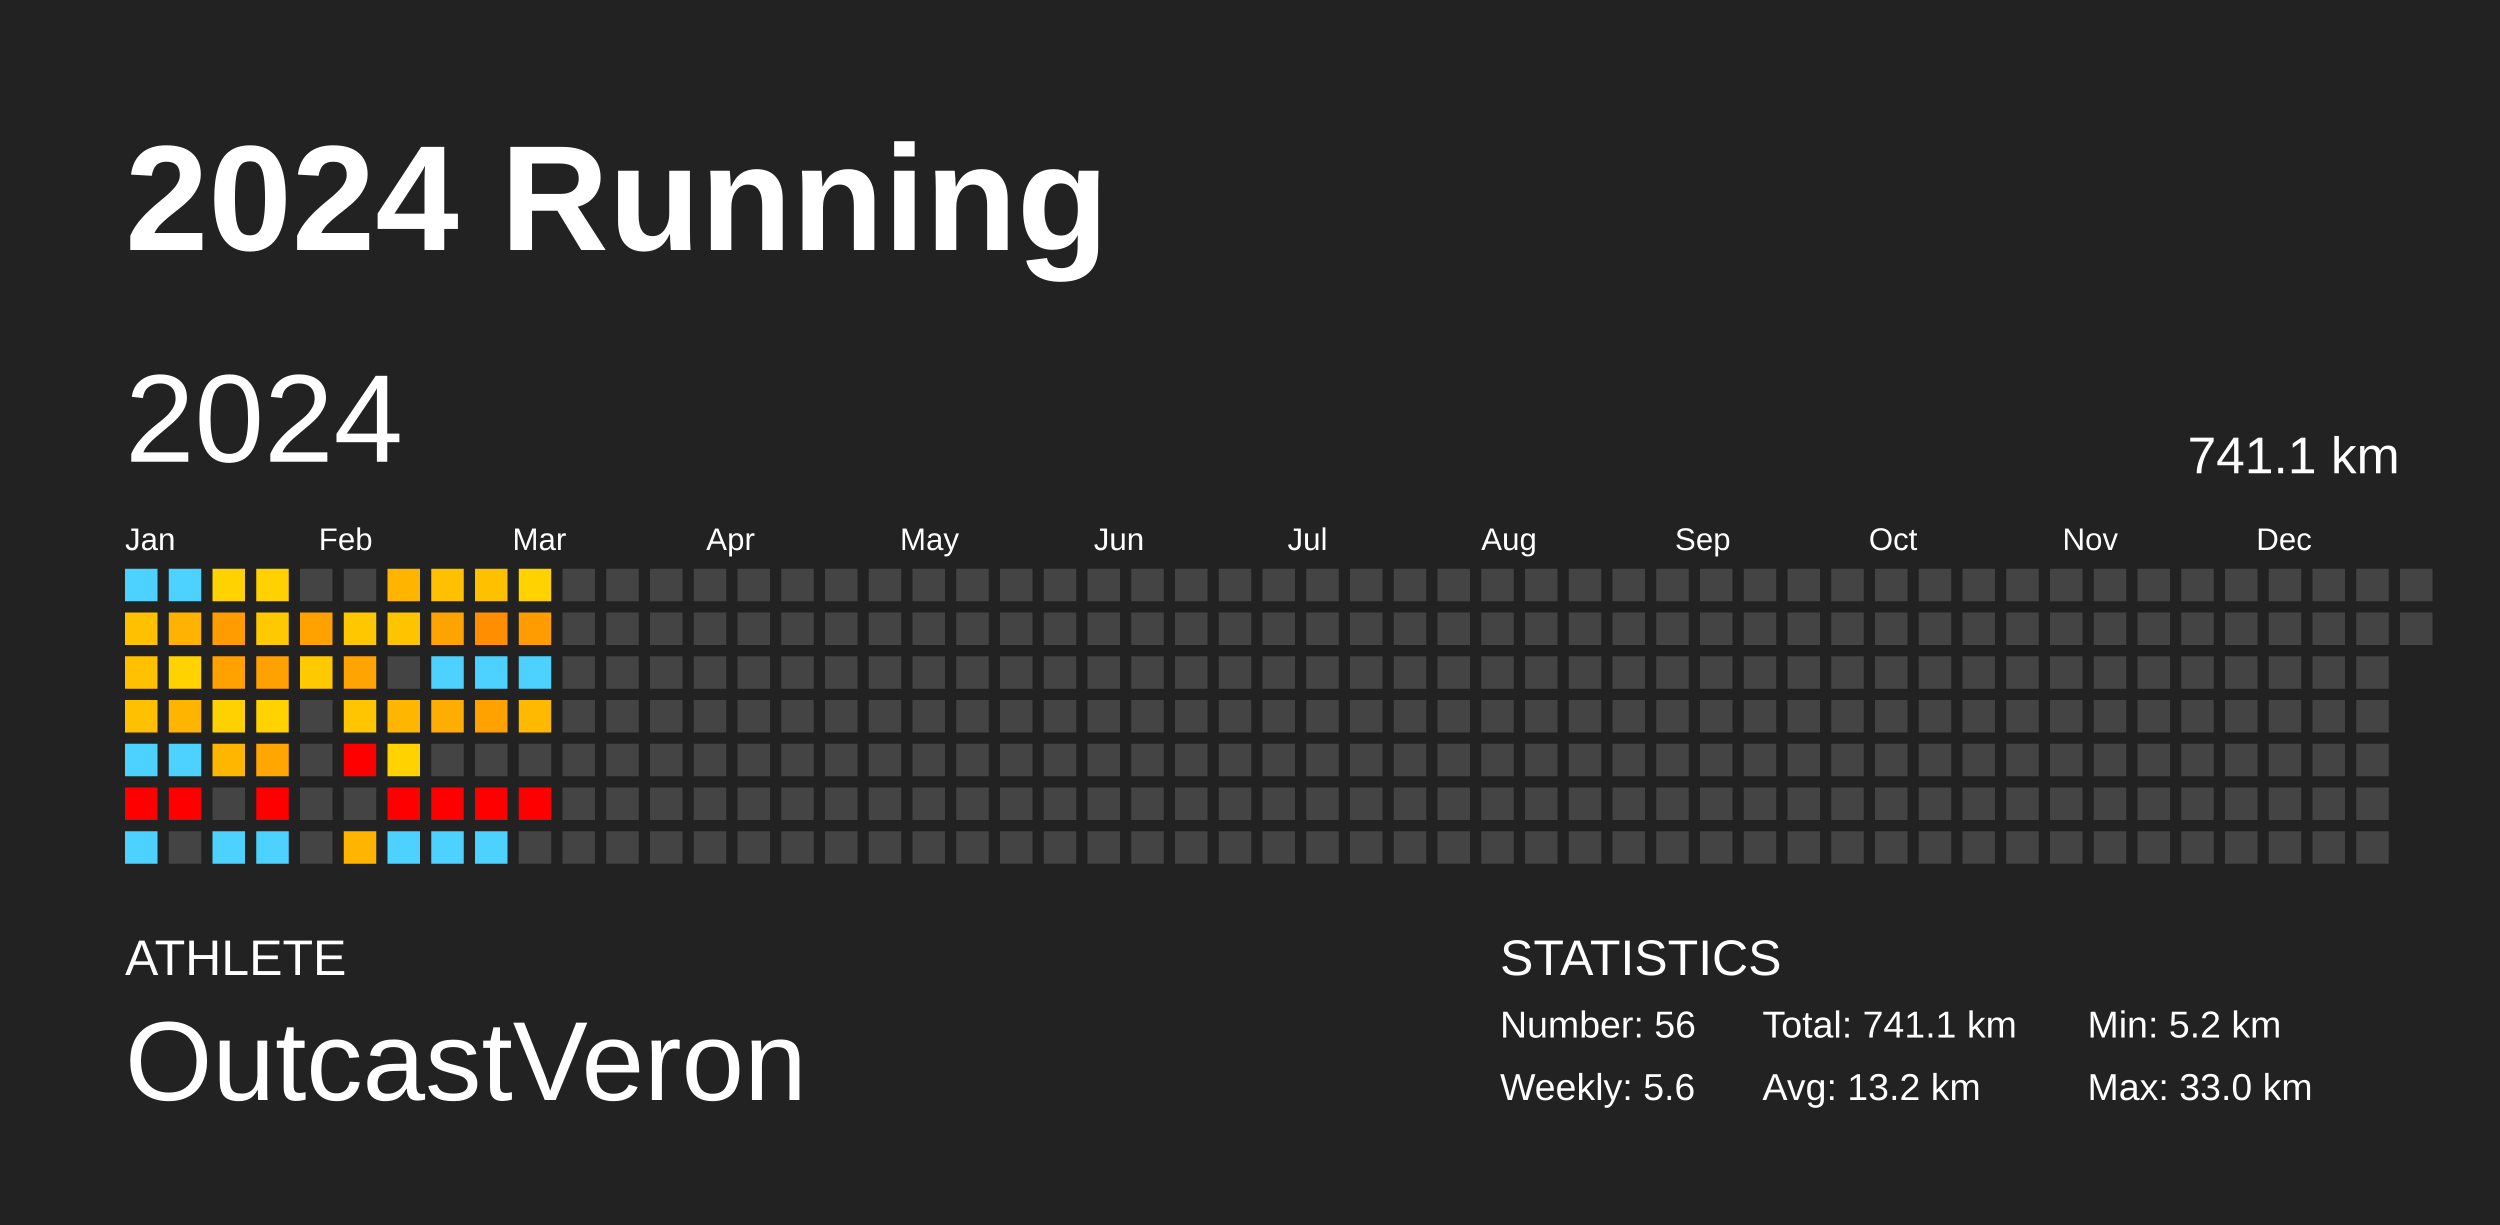
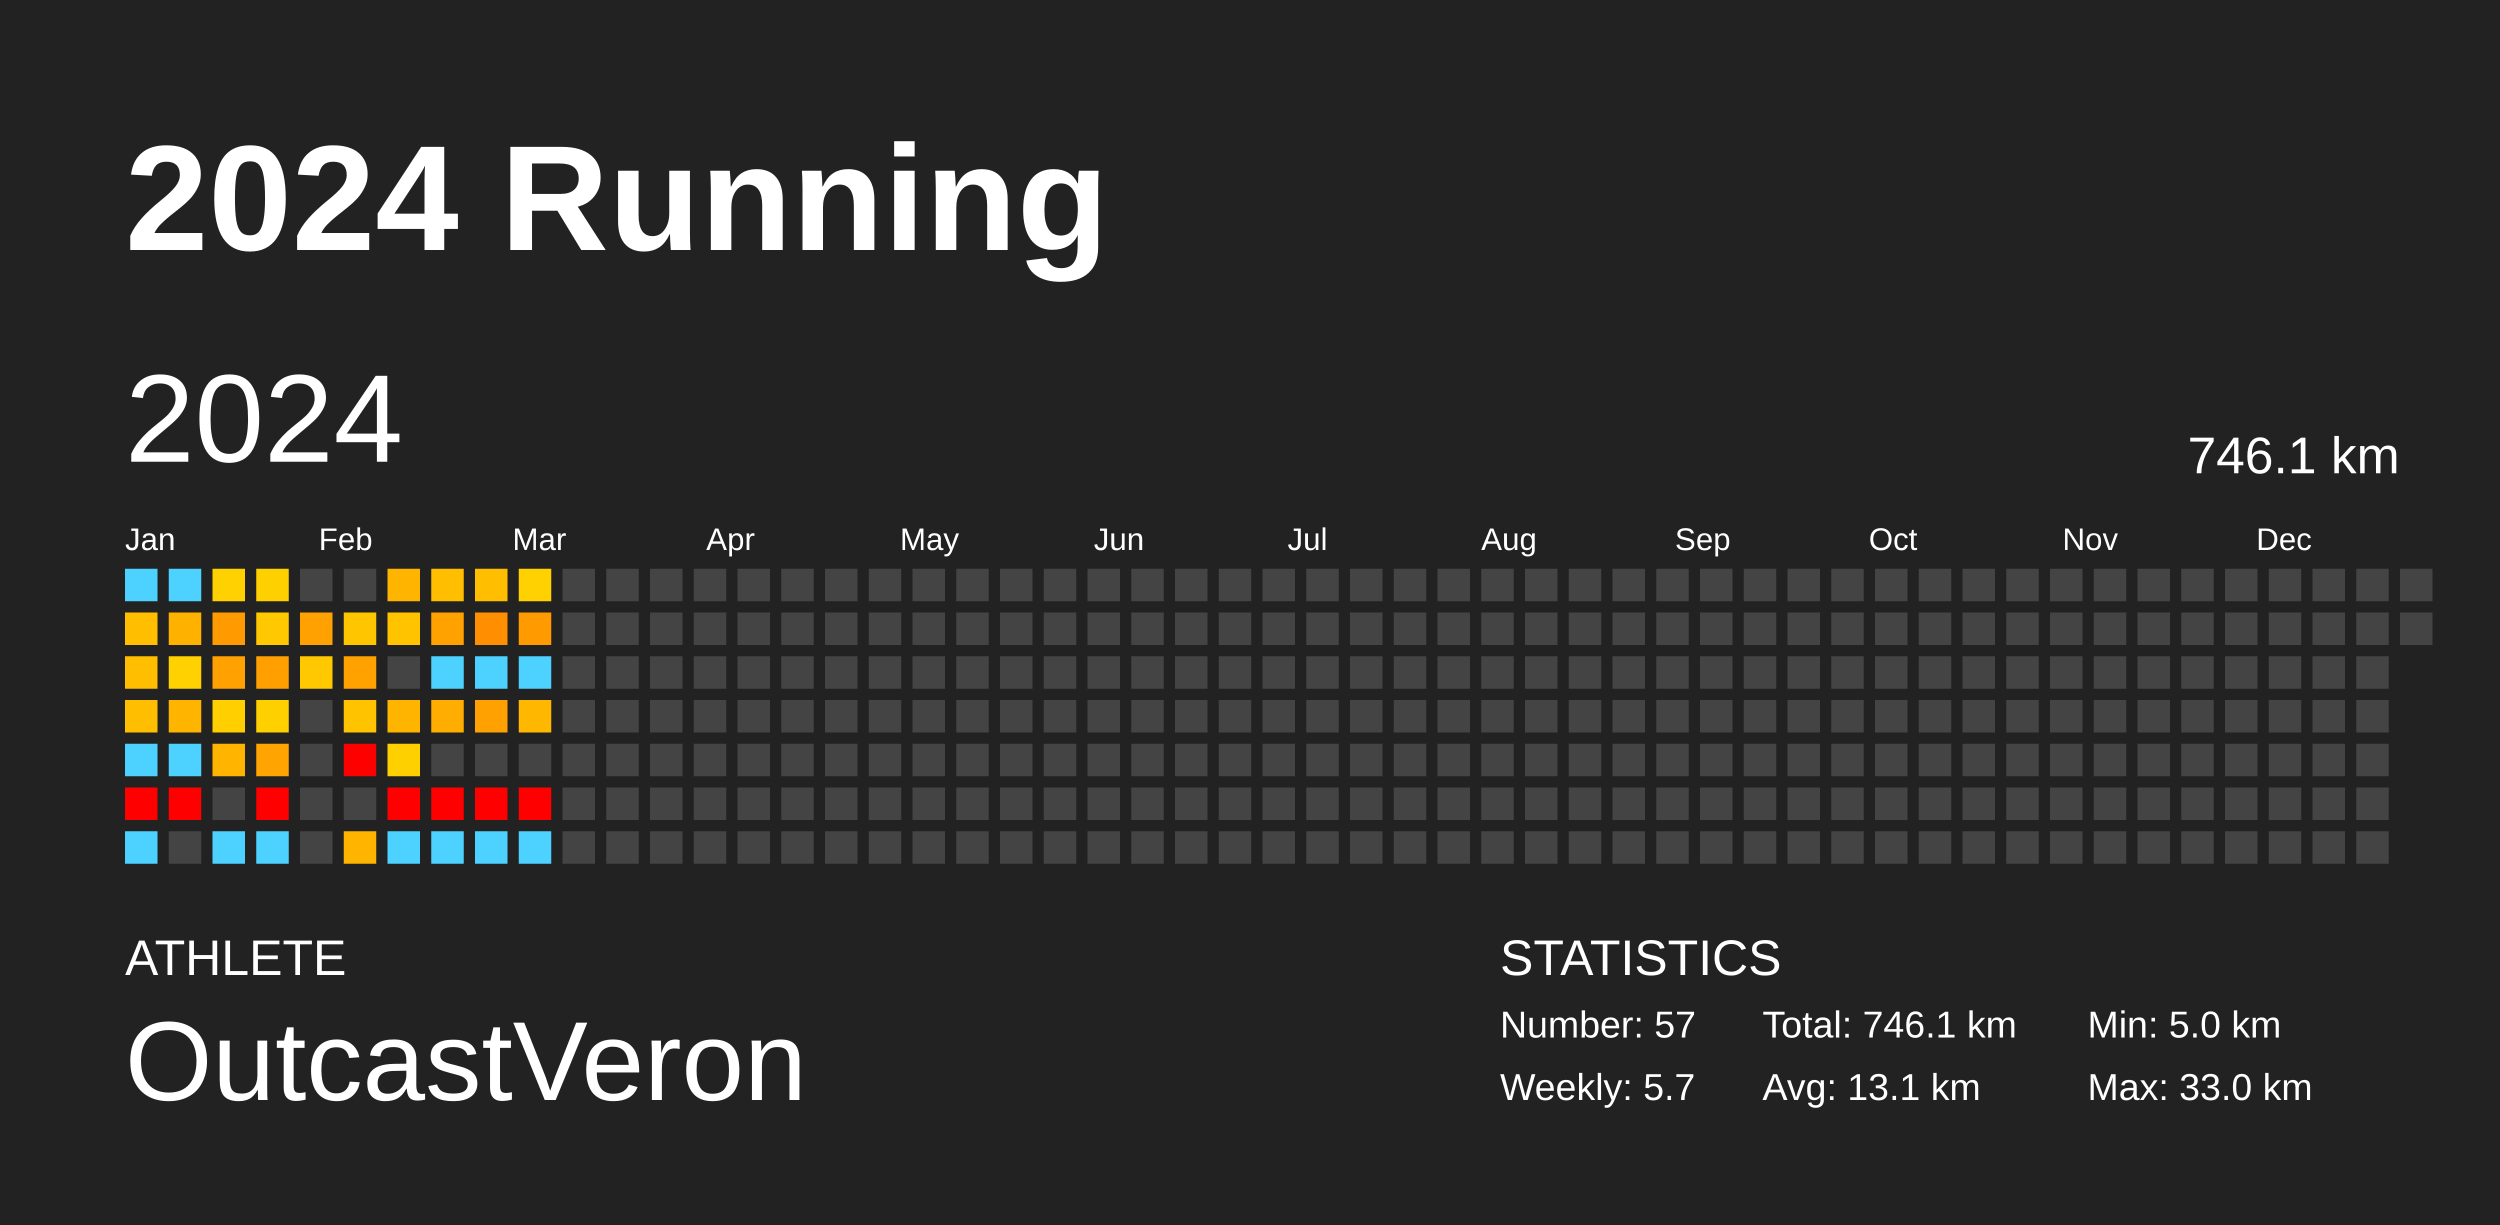
<svg xmlns="http://www.w3.org/2000/svg" baseProfile="full" height="98mm" version="1.1" viewBox="0,0,200,98" width="200mm">
  <defs />
  <rect fill="#222222" height="98" width="200" x="0" y="0" />
  <text fill="#FFFFFF" style="font-size:12px; font-family:Arial; font-weight:bold;" x="10" y="20">2024 Running</text>
  <text fill="#FFFFFF" style="font-size:4px; font-family:Arial" x="10" y="78">ATHLETE</text>
  <text fill="#FFFFFF" style="font-size:9px; font-family:Arial" x="10" y="88">OutcastVeron</text>
  <text fill="#FFFFFF" style="font-size:4px; font-family:Arial" x="120" y="78">STATISTICS</text>
-   <text fill="#FFFFFF" style="font-size:3px; font-family:Arial" x="120" y="83">Number: 56</text>
-   <text fill="#FFFFFF" style="font-size:3px; font-family:Arial" x="120" y="88">Weekly: 5.6</text>
-   <text fill="#FFFFFF" style="font-size:3px; font-family:Arial" x="141" y="83">Total: 741.1 km</text>
-   <text fill="#FFFFFF" style="font-size:3px; font-family:Arial" x="141" y="88">Avg: 13.2 km</text>
-   <text fill="#FFFFFF" style="font-size:3px; font-family:Arial" x="167" y="83">Min: 5.2 km</text>
+   <text fill="#FFFFFF" style="font-size:3px; font-family:Arial" x="120" y="83">Number: 57</text>
+   <text fill="#FFFFFF" style="font-size:3px; font-family:Arial" x="120" y="88">Weekly: 5.7</text>
+   <text fill="#FFFFFF" style="font-size:3px; font-family:Arial" x="141" y="83">Total: 746.1 km</text>
+   <text fill="#FFFFFF" style="font-size:3px; font-family:Arial" x="141" y="88">Avg: 13.1 km</text>
+   <text fill="#FFFFFF" style="font-size:3px; font-family:Arial" x="167" y="83">Min: 5.0 km</text>
  <text fill="#FFFFFF" style="font-size:3px; font-family:Arial" x="167" y="88">Max: 33.0 km</text>
  <text dominant-baseline="hanging" fill="#FFFFFF" style="font-size:10.0px; font-family:Arial;" x="10" y="30">2024</text>
-   <text dominant-baseline="hanging" fill="#FFFFFF" style="font-size:4.125px; font-family:Arial;" x="175" y="35">741.1 km</text>
+   <text dominant-baseline="hanging" fill="#FFFFFF" style="font-size:4.125px; font-family:Arial;" x="175" y="35">746.1 km</text>
  <text fill="#FFFFFF" style="font-size:2.5px; font-family:Arial" x="10.0" y="44">Jan</text>
  <text fill="#FFFFFF" style="font-size:2.5px; font-family:Arial" x="25.5" y="44">Feb</text>
  <text fill="#FFFFFF" style="font-size:2.5px; font-family:Arial" x="41.0" y="44">Mar</text>
  <text fill="#FFFFFF" style="font-size:2.5px; font-family:Arial" x="56.5" y="44">Apr</text>
  <text fill="#FFFFFF" style="font-size:2.5px; font-family:Arial" x="72.0" y="44">May</text>
  <text fill="#FFFFFF" style="font-size:2.5px; font-family:Arial" x="87.5" y="44">Jun</text>
  <text fill="#FFFFFF" style="font-size:2.5px; font-family:Arial" x="103.0" y="44">Jul</text>
  <text fill="#FFFFFF" style="font-size:2.5px; font-family:Arial" x="118.5" y="44">Aug</text>
  <text fill="#FFFFFF" style="font-size:2.5px; font-family:Arial" x="134.0" y="44">Sep</text>
  <text fill="#FFFFFF" style="font-size:2.5px; font-family:Arial" x="149.5" y="44">Oct</text>
  <text fill="#FFFFFF" style="font-size:2.5px; font-family:Arial" x="165.0" y="44">Nov</text>
  <text fill="#FFFFFF" style="font-size:2.5px; font-family:Arial" x="180.5" y="44">Dec</text>
  <rect fill="#4dd2ff" height="2.6" width="2.6" x="10.0" y="45.5" />
-   <rect fill="#ffc000" height="2.6" width="2.6" x="10.0" y="49.0" />
-   <rect fill="#ffc000" height="2.6" width="2.6" x="10.0" y="52.5" />
-   <rect fill="#ffc000" height="2.6" width="2.6" x="10.0" y="56.0" />
+   <rect fill="#ffbf00" height="2.6" width="2.6" x="10.0" y="49.0" />
+   <rect fill="#ffbe00" height="2.6" width="2.6" x="10.0" y="52.5" />
+   <rect fill="#ffbf00" height="2.6" width="2.6" x="10.0" y="56.0" />
  <rect fill="#4dd2ff" height="2.6" width="2.6" x="10.0" y="59.5" />
  <rect fill="red" height="2.6" width="2.6" x="10.0" y="63.0" />
  <rect fill="#4dd2ff" height="2.6" width="2.6" x="10.0" y="66.5" />
  <rect fill="#4dd2ff" height="2.6" width="2.6" x="13.5" y="45.5" />
-   <rect fill="#ffb200" height="2.6" width="2.6" x="13.5" y="49.0" />
-   <rect fill="#ffd200" height="2.6" width="2.6" x="13.5" y="52.5" />
-   <rect fill="#ffb500" height="2.6" width="2.6" x="13.5" y="56.0" />
+   <rect fill="#ffb100" height="2.6" width="2.6" x="13.5" y="49.0" />
+   <rect fill="#ffd100" height="2.6" width="2.6" x="13.5" y="52.5" />
+   <rect fill="#ffb400" height="2.6" width="2.6" x="13.5" y="56.0" />
  <rect fill="#4dd2ff" height="2.6" width="2.6" x="13.5" y="59.5" />
  <rect fill="red" height="2.6" width="2.6" x="13.5" y="63.0" />
  <rect fill="#444444" height="2.6" width="2.6" x="13.5" y="66.5" />
-   <rect fill="#ffd200" height="2.6" width="2.6" x="17.0" y="45.5" />
-   <rect fill="#ff9c00" height="2.6" width="2.6" x="17.0" y="49.0" />
-   <rect fill="#ffa200" height="2.6" width="2.6" x="17.0" y="52.5" />
-   <rect fill="#ffd100" height="2.6" width="2.6" x="17.0" y="56.0" />
-   <rect fill="#ffb600" height="2.6" width="2.6" x="17.0" y="59.5" />
+   <rect fill="#ffd100" height="2.6" width="2.6" x="17.0" y="45.5" />
+   <rect fill="#ff9b00" height="2.6" width="2.6" x="17.0" y="49.0" />
+   <rect fill="#ffa100" height="2.6" width="2.6" x="17.0" y="52.5" />
+   <rect fill="#ffcf00" height="2.6" width="2.6" x="17.0" y="56.0" />
+   <rect fill="#ffb500" height="2.6" width="2.6" x="17.0" y="59.5" />
  <rect fill="#444444" height="2.6" width="2.6" x="17.0" y="63.0" />
  <rect fill="#4dd2ff" height="2.6" width="2.6" x="17.0" y="66.5" />
-   <rect fill="#ffd100" height="2.6" width="2.6" x="20.5" y="45.5" />
-   <rect fill="#ffc900" height="2.6" width="2.6" x="20.5" y="49.0" />
-   <rect fill="#ffa100" height="2.6" width="2.6" x="20.5" y="52.5" />
-   <rect fill="#ffd200" height="2.6" width="2.6" x="20.5" y="56.0" />
-   <rect fill="#ffa600" height="2.6" width="2.6" x="20.5" y="59.5" />
+   <rect fill="#ffd000" height="2.6" width="2.6" x="20.5" y="45.5" />
+   <rect fill="#ffc800" height="2.6" width="2.6" x="20.5" y="49.0" />
+   <rect fill="#ffa000" height="2.6" width="2.6" x="20.5" y="52.5" />
+   <rect fill="#ffd000" height="2.6" width="2.6" x="20.5" y="56.0" />
+   <rect fill="#ffa400" height="2.6" width="2.6" x="20.5" y="59.5" />
  <rect fill="red" height="2.6" width="2.6" x="20.5" y="63.0" />
  <rect fill="#4dd2ff" height="2.6" width="2.6" x="20.5" y="66.5" />
  <rect fill="#444444" height="2.6" width="2.6" x="24.0" y="45.5" />
-   <rect fill="#ffa200" height="2.6" width="2.6" x="24.0" y="49.0" />
-   <rect fill="#ffc900" height="2.6" width="2.6" x="24.0" y="52.5" />
+   <rect fill="#ffa100" height="2.6" width="2.6" x="24.0" y="49.0" />
+   <rect fill="#ffc800" height="2.6" width="2.6" x="24.0" y="52.5" />
  <rect fill="#444444" height="2.6" width="2.6" x="24.0" y="56.0" />
  <rect fill="#444444" height="2.6" width="2.6" x="24.0" y="59.5" />
  <rect fill="#444444" height="2.6" width="2.6" x="24.0" y="63.0" />
  <rect fill="#444444" height="2.6" width="2.6" x="24.0" y="66.5" />
  <rect fill="#444444" height="2.6" width="2.6" x="27.5" y="45.5" />
-   <rect fill="#ffc700" height="2.6" width="2.6" x="27.5" y="49.0" />
-   <rect fill="#ffa400" height="2.6" width="2.6" x="27.5" y="52.5" />
-   <rect fill="#ffc500" height="2.6" width="2.6" x="27.5" y="56.0" />
+   <rect fill="#ffc600" height="2.6" width="2.6" x="27.5" y="49.0" />
+   <rect fill="#ffa200" height="2.6" width="2.6" x="27.5" y="52.5" />
+   <rect fill="#ffc300" height="2.6" width="2.6" x="27.5" y="56.0" />
  <rect fill="red" height="2.6" width="2.6" x="27.5" y="59.5" />
  <rect fill="#444444" height="2.6" width="2.6" x="27.5" y="63.0" />
-   <rect fill="#ffb500" height="2.6" width="2.6" x="27.5" y="66.5" />
-   <rect fill="#ffb500" height="2.6" width="2.6" x="31.0" y="45.5" />
-   <rect fill="#ffc400" height="2.6" width="2.6" x="31.0" y="49.0" />
+   <rect fill="#ffb400" height="2.6" width="2.6" x="27.5" y="66.5" />
+   <rect fill="#ffb400" height="2.6" width="2.6" x="31.0" y="45.5" />
+   <rect fill="#ffc300" height="2.6" width="2.6" x="31.0" y="49.0" />
  <rect fill="#444444" height="2.6" width="2.6" x="31.0" y="52.5" />
-   <rect fill="#ffb600" height="2.6" width="2.6" x="31.0" y="56.0" />
-   <rect fill="#ffd200" height="2.6" width="2.6" x="31.0" y="59.5" />
+   <rect fill="#ffb400" height="2.6" width="2.6" x="31.0" y="56.0" />
+   <rect fill="#ffd000" height="2.6" width="2.6" x="31.0" y="59.5" />
  <rect fill="red" height="2.6" width="2.6" x="31.0" y="63.0" />
  <rect fill="#4dd2ff" height="2.6" width="2.6" x="31.0" y="66.5" />
-   <rect fill="#ffc000" height="2.6" width="2.6" x="34.5" y="45.5" />
-   <rect fill="#ffa300" height="2.6" width="2.6" x="34.5" y="49.0" />
+   <rect fill="#ffbe00" height="2.6" width="2.6" x="34.5" y="45.5" />
+   <rect fill="#ffa200" height="2.6" width="2.6" x="34.5" y="49.0" />
  <rect fill="#4dd2ff" height="2.6" width="2.6" x="34.5" y="52.5" />
-   <rect fill="#ffae00" height="2.6" width="2.6" x="34.5" y="56.0" />
+   <rect fill="#ffad00" height="2.6" width="2.6" x="34.5" y="56.0" />
  <rect fill="#444444" height="2.6" width="2.6" x="34.5" y="59.5" />
  <rect fill="red" height="2.6" width="2.6" x="34.5" y="63.0" />
  <rect fill="#4dd2ff" height="2.6" width="2.6" x="34.5" y="66.5" />
-   <rect fill="#ffc000" height="2.6" width="2.6" x="38.0" y="45.5" />
-   <rect fill="#ff8f00" height="2.6" width="2.6" x="38.0" y="49.0" />
+   <rect fill="#ffbf00" height="2.6" width="2.6" x="38.0" y="45.5" />
+   <rect fill="#ff8e00" height="2.6" width="2.6" x="38.0" y="49.0" />
  <rect fill="#4dd2ff" height="2.6" width="2.6" x="38.0" y="52.5" />
-   <rect fill="#ffa200" height="2.6" width="2.6" x="38.0" y="56.0" />
+   <rect fill="#ffa100" height="2.6" width="2.6" x="38.0" y="56.0" />
  <rect fill="#444444" height="2.6" width="2.6" x="38.0" y="59.5" />
  <rect fill="red" height="2.6" width="2.6" x="38.0" y="63.0" />
  <rect fill="#4dd2ff" height="2.6" width="2.6" x="38.0" y="66.5" />
-   <rect fill="#ffd200" height="2.6" width="2.6" x="41.5" y="45.5" />
-   <rect fill="#ff9c00" height="2.6" width="2.6" x="41.5" y="49.0" />
+   <rect fill="#ffd100" height="2.6" width="2.6" x="41.5" y="45.5" />
+   <rect fill="#ff9b00" height="2.6" width="2.6" x="41.5" y="49.0" />
  <rect fill="#4dd2ff" height="2.6" width="2.6" x="41.5" y="52.5" />
-   <rect fill="#ffb900" height="2.6" width="2.6" x="41.5" y="56.0" />
+   <rect fill="#ffb700" height="2.6" width="2.6" x="41.5" y="56.0" />
  <rect fill="#444444" height="2.6" width="2.6" x="41.5" y="59.5" />
  <rect fill="red" height="2.6" width="2.6" x="41.5" y="63.0" />
-   <rect fill="#444444" height="2.6" width="2.6" x="41.5" y="66.5" />
+   <rect fill="#4dd2ff" height="2.6" width="2.6" x="41.5" y="66.5" />
  <rect fill="#444444" height="2.6" width="2.6" x="45.0" y="45.5" />
  <rect fill="#444444" height="2.6" width="2.6" x="45.0" y="49.0" />
  <rect fill="#444444" height="2.6" width="2.6" x="45.0" y="52.5" />
  <rect fill="#444444" height="2.6" width="2.6" x="45.0" y="56.0" />
  <rect fill="#444444" height="2.6" width="2.6" x="45.0" y="59.5" />
  <rect fill="#444444" height="2.6" width="2.6" x="45.0" y="63.0" />
  <rect fill="#444444" height="2.6" width="2.6" x="45.0" y="66.5" />
  <rect fill="#444444" height="2.6" width="2.6" x="48.5" y="45.5" />
  <rect fill="#444444" height="2.6" width="2.6" x="48.5" y="49.0" />
  <rect fill="#444444" height="2.6" width="2.6" x="48.5" y="52.5" />
  <rect fill="#444444" height="2.6" width="2.6" x="48.5" y="56.0" />
  <rect fill="#444444" height="2.6" width="2.6" x="48.5" y="59.5" />
  <rect fill="#444444" height="2.6" width="2.6" x="48.5" y="63.0" />
  <rect fill="#444444" height="2.6" width="2.6" x="48.5" y="66.5" />
  <rect fill="#444444" height="2.6" width="2.6" x="52.0" y="45.5" />
  <rect fill="#444444" height="2.6" width="2.6" x="52.0" y="49.0" />
  <rect fill="#444444" height="2.6" width="2.6" x="52.0" y="52.5" />
  <rect fill="#444444" height="2.6" width="2.6" x="52.0" y="56.0" />
  <rect fill="#444444" height="2.6" width="2.6" x="52.0" y="59.5" />
  <rect fill="#444444" height="2.6" width="2.6" x="52.0" y="63.0" />
  <rect fill="#444444" height="2.6" width="2.6" x="52.0" y="66.5" />
  <rect fill="#444444" height="2.6" width="2.6" x="55.5" y="45.5" />
  <rect fill="#444444" height="2.6" width="2.6" x="55.5" y="49.0" />
  <rect fill="#444444" height="2.6" width="2.6" x="55.5" y="52.5" />
  <rect fill="#444444" height="2.6" width="2.6" x="55.5" y="56.0" />
  <rect fill="#444444" height="2.6" width="2.6" x="55.5" y="59.5" />
  <rect fill="#444444" height="2.6" width="2.6" x="55.5" y="63.0" />
  <rect fill="#444444" height="2.6" width="2.6" x="55.5" y="66.5" />
  <rect fill="#444444" height="2.6" width="2.6" x="59.0" y="45.5" />
  <rect fill="#444444" height="2.6" width="2.6" x="59.0" y="49.0" />
  <rect fill="#444444" height="2.6" width="2.6" x="59.0" y="52.5" />
  <rect fill="#444444" height="2.6" width="2.6" x="59.0" y="56.0" />
  <rect fill="#444444" height="2.6" width="2.6" x="59.0" y="59.5" />
  <rect fill="#444444" height="2.6" width="2.6" x="59.0" y="63.0" />
  <rect fill="#444444" height="2.6" width="2.6" x="59.0" y="66.5" />
  <rect fill="#444444" height="2.6" width="2.6" x="62.5" y="45.5" />
  <rect fill="#444444" height="2.6" width="2.6" x="62.5" y="49.0" />
  <rect fill="#444444" height="2.6" width="2.6" x="62.5" y="52.5" />
  <rect fill="#444444" height="2.6" width="2.6" x="62.5" y="56.0" />
  <rect fill="#444444" height="2.6" width="2.6" x="62.5" y="59.5" />
  <rect fill="#444444" height="2.6" width="2.6" x="62.5" y="63.0" />
  <rect fill="#444444" height="2.6" width="2.6" x="62.5" y="66.5" />
  <rect fill="#444444" height="2.6" width="2.6" x="66.0" y="45.5" />
  <rect fill="#444444" height="2.6" width="2.6" x="66.0" y="49.0" />
  <rect fill="#444444" height="2.6" width="2.6" x="66.0" y="52.5" />
  <rect fill="#444444" height="2.6" width="2.6" x="66.0" y="56.0" />
  <rect fill="#444444" height="2.6" width="2.6" x="66.0" y="59.5" />
  <rect fill="#444444" height="2.6" width="2.6" x="66.0" y="63.0" />
  <rect fill="#444444" height="2.6" width="2.6" x="66.0" y="66.5" />
  <rect fill="#444444" height="2.6" width="2.6" x="69.5" y="45.5" />
  <rect fill="#444444" height="2.6" width="2.6" x="69.5" y="49.0" />
  <rect fill="#444444" height="2.6" width="2.6" x="69.5" y="52.5" />
  <rect fill="#444444" height="2.6" width="2.6" x="69.5" y="56.0" />
  <rect fill="#444444" height="2.6" width="2.6" x="69.5" y="59.5" />
  <rect fill="#444444" height="2.6" width="2.6" x="69.5" y="63.0" />
  <rect fill="#444444" height="2.6" width="2.6" x="69.5" y="66.5" />
  <rect fill="#444444" height="2.6" width="2.6" x="73.0" y="45.5" />
  <rect fill="#444444" height="2.6" width="2.6" x="73.0" y="49.0" />
  <rect fill="#444444" height="2.6" width="2.6" x="73.0" y="52.5" />
  <rect fill="#444444" height="2.6" width="2.6" x="73.0" y="56.0" />
  <rect fill="#444444" height="2.6" width="2.6" x="73.0" y="59.5" />
  <rect fill="#444444" height="2.6" width="2.6" x="73.0" y="63.0" />
  <rect fill="#444444" height="2.6" width="2.6" x="73.0" y="66.5" />
  <rect fill="#444444" height="2.6" width="2.6" x="76.5" y="45.5" />
  <rect fill="#444444" height="2.6" width="2.6" x="76.5" y="49.0" />
  <rect fill="#444444" height="2.6" width="2.6" x="76.5" y="52.5" />
  <rect fill="#444444" height="2.6" width="2.6" x="76.5" y="56.0" />
  <rect fill="#444444" height="2.6" width="2.6" x="76.5" y="59.5" />
  <rect fill="#444444" height="2.6" width="2.6" x="76.5" y="63.0" />
  <rect fill="#444444" height="2.6" width="2.6" x="76.5" y="66.5" />
  <rect fill="#444444" height="2.6" width="2.6" x="80.0" y="45.5" />
  <rect fill="#444444" height="2.6" width="2.6" x="80.0" y="49.0" />
  <rect fill="#444444" height="2.6" width="2.6" x="80.0" y="52.5" />
  <rect fill="#444444" height="2.6" width="2.6" x="80.0" y="56.0" />
  <rect fill="#444444" height="2.6" width="2.6" x="80.0" y="59.5" />
  <rect fill="#444444" height="2.6" width="2.6" x="80.0" y="63.0" />
  <rect fill="#444444" height="2.6" width="2.6" x="80.0" y="66.5" />
  <rect fill="#444444" height="2.6" width="2.6" x="83.5" y="45.5" />
  <rect fill="#444444" height="2.6" width="2.6" x="83.5" y="49.0" />
  <rect fill="#444444" height="2.6" width="2.6" x="83.5" y="52.5" />
  <rect fill="#444444" height="2.6" width="2.6" x="83.5" y="56.0" />
  <rect fill="#444444" height="2.6" width="2.6" x="83.5" y="59.5" />
  <rect fill="#444444" height="2.6" width="2.6" x="83.5" y="63.0" />
  <rect fill="#444444" height="2.6" width="2.6" x="83.5" y="66.5" />
  <rect fill="#444444" height="2.6" width="2.6" x="87.0" y="45.5" />
  <rect fill="#444444" height="2.6" width="2.6" x="87.0" y="49.0" />
  <rect fill="#444444" height="2.6" width="2.6" x="87.0" y="52.5" />
  <rect fill="#444444" height="2.6" width="2.6" x="87.0" y="56.0" />
  <rect fill="#444444" height="2.6" width="2.6" x="87.0" y="59.5" />
  <rect fill="#444444" height="2.6" width="2.6" x="87.0" y="63.0" />
  <rect fill="#444444" height="2.6" width="2.6" x="87.0" y="66.5" />
  <rect fill="#444444" height="2.6" width="2.6" x="90.5" y="45.5" />
  <rect fill="#444444" height="2.6" width="2.6" x="90.5" y="49.0" />
  <rect fill="#444444" height="2.6" width="2.6" x="90.5" y="52.5" />
  <rect fill="#444444" height="2.6" width="2.6" x="90.5" y="56.0" />
  <rect fill="#444444" height="2.6" width="2.6" x="90.5" y="59.5" />
  <rect fill="#444444" height="2.6" width="2.6" x="90.5" y="63.0" />
  <rect fill="#444444" height="2.6" width="2.6" x="90.5" y="66.5" />
  <rect fill="#444444" height="2.6" width="2.6" x="94.0" y="45.5" />
  <rect fill="#444444" height="2.6" width="2.6" x="94.0" y="49.0" />
  <rect fill="#444444" height="2.6" width="2.6" x="94.0" y="52.5" />
  <rect fill="#444444" height="2.6" width="2.6" x="94.0" y="56.0" />
  <rect fill="#444444" height="2.6" width="2.6" x="94.0" y="59.5" />
  <rect fill="#444444" height="2.6" width="2.6" x="94.0" y="63.0" />
  <rect fill="#444444" height="2.6" width="2.6" x="94.0" y="66.5" />
  <rect fill="#444444" height="2.6" width="2.6" x="97.5" y="45.5" />
  <rect fill="#444444" height="2.6" width="2.6" x="97.5" y="49.0" />
  <rect fill="#444444" height="2.6" width="2.6" x="97.5" y="52.5" />
  <rect fill="#444444" height="2.6" width="2.6" x="97.5" y="56.0" />
  <rect fill="#444444" height="2.6" width="2.6" x="97.5" y="59.5" />
  <rect fill="#444444" height="2.6" width="2.6" x="97.5" y="63.0" />
  <rect fill="#444444" height="2.6" width="2.6" x="97.5" y="66.5" />
  <rect fill="#444444" height="2.6" width="2.6" x="101.0" y="45.5" />
  <rect fill="#444444" height="2.6" width="2.6" x="101.0" y="49.0" />
  <rect fill="#444444" height="2.6" width="2.6" x="101.0" y="52.5" />
  <rect fill="#444444" height="2.6" width="2.6" x="101.0" y="56.0" />
  <rect fill="#444444" height="2.6" width="2.6" x="101.0" y="59.5" />
  <rect fill="#444444" height="2.6" width="2.6" x="101.0" y="63.0" />
  <rect fill="#444444" height="2.6" width="2.6" x="101.0" y="66.5" />
  <rect fill="#444444" height="2.6" width="2.6" x="104.5" y="45.5" />
  <rect fill="#444444" height="2.6" width="2.6" x="104.5" y="49.0" />
  <rect fill="#444444" height="2.6" width="2.6" x="104.5" y="52.5" />
  <rect fill="#444444" height="2.6" width="2.6" x="104.5" y="56.0" />
  <rect fill="#444444" height="2.6" width="2.6" x="104.5" y="59.5" />
  <rect fill="#444444" height="2.6" width="2.6" x="104.5" y="63.0" />
  <rect fill="#444444" height="2.6" width="2.6" x="104.5" y="66.5" />
  <rect fill="#444444" height="2.6" width="2.6" x="108.0" y="45.5" />
  <rect fill="#444444" height="2.6" width="2.6" x="108.0" y="49.0" />
  <rect fill="#444444" height="2.6" width="2.6" x="108.0" y="52.5" />
  <rect fill="#444444" height="2.6" width="2.6" x="108.0" y="56.0" />
  <rect fill="#444444" height="2.6" width="2.6" x="108.0" y="59.5" />
  <rect fill="#444444" height="2.6" width="2.6" x="108.0" y="63.0" />
  <rect fill="#444444" height="2.6" width="2.6" x="108.0" y="66.5" />
  <rect fill="#444444" height="2.6" width="2.6" x="111.5" y="45.5" />
  <rect fill="#444444" height="2.6" width="2.6" x="111.5" y="49.0" />
  <rect fill="#444444" height="2.6" width="2.6" x="111.5" y="52.5" />
  <rect fill="#444444" height="2.6" width="2.6" x="111.5" y="56.0" />
  <rect fill="#444444" height="2.6" width="2.6" x="111.5" y="59.5" />
  <rect fill="#444444" height="2.6" width="2.6" x="111.5" y="63.0" />
  <rect fill="#444444" height="2.6" width="2.6" x="111.5" y="66.5" />
  <rect fill="#444444" height="2.6" width="2.6" x="115.0" y="45.5" />
  <rect fill="#444444" height="2.6" width="2.6" x="115.0" y="49.0" />
  <rect fill="#444444" height="2.6" width="2.6" x="115.0" y="52.5" />
  <rect fill="#444444" height="2.6" width="2.6" x="115.0" y="56.0" />
  <rect fill="#444444" height="2.6" width="2.6" x="115.0" y="59.5" />
  <rect fill="#444444" height="2.6" width="2.6" x="115.0" y="63.0" />
  <rect fill="#444444" height="2.6" width="2.6" x="115.0" y="66.5" />
  <rect fill="#444444" height="2.6" width="2.6" x="118.5" y="45.5" />
  <rect fill="#444444" height="2.6" width="2.6" x="118.5" y="49.0" />
  <rect fill="#444444" height="2.6" width="2.6" x="118.5" y="52.5" />
  <rect fill="#444444" height="2.6" width="2.6" x="118.5" y="56.0" />
  <rect fill="#444444" height="2.6" width="2.6" x="118.5" y="59.5" />
  <rect fill="#444444" height="2.6" width="2.6" x="118.5" y="63.0" />
  <rect fill="#444444" height="2.6" width="2.6" x="118.5" y="66.5" />
  <rect fill="#444444" height="2.6" width="2.6" x="122.0" y="45.5" />
  <rect fill="#444444" height="2.6" width="2.6" x="122.0" y="49.0" />
  <rect fill="#444444" height="2.6" width="2.6" x="122.0" y="52.5" />
  <rect fill="#444444" height="2.6" width="2.6" x="122.0" y="56.0" />
  <rect fill="#444444" height="2.6" width="2.6" x="122.0" y="59.5" />
  <rect fill="#444444" height="2.6" width="2.6" x="122.0" y="63.0" />
  <rect fill="#444444" height="2.6" width="2.6" x="122.0" y="66.5" />
  <rect fill="#444444" height="2.6" width="2.6" x="125.5" y="45.5" />
  <rect fill="#444444" height="2.6" width="2.6" x="125.5" y="49.0" />
  <rect fill="#444444" height="2.6" width="2.6" x="125.5" y="52.5" />
  <rect fill="#444444" height="2.6" width="2.6" x="125.5" y="56.0" />
  <rect fill="#444444" height="2.6" width="2.6" x="125.5" y="59.5" />
  <rect fill="#444444" height="2.6" width="2.6" x="125.5" y="63.0" />
  <rect fill="#444444" height="2.6" width="2.6" x="125.5" y="66.5" />
  <rect fill="#444444" height="2.6" width="2.6" x="129.0" y="45.5" />
  <rect fill="#444444" height="2.6" width="2.6" x="129.0" y="49.0" />
  <rect fill="#444444" height="2.6" width="2.6" x="129.0" y="52.5" />
  <rect fill="#444444" height="2.6" width="2.6" x="129.0" y="56.0" />
  <rect fill="#444444" height="2.6" width="2.6" x="129.0" y="59.5" />
  <rect fill="#444444" height="2.6" width="2.6" x="129.0" y="63.0" />
  <rect fill="#444444" height="2.6" width="2.6" x="129.0" y="66.5" />
  <rect fill="#444444" height="2.6" width="2.6" x="132.5" y="45.5" />
  <rect fill="#444444" height="2.6" width="2.6" x="132.5" y="49.0" />
  <rect fill="#444444" height="2.6" width="2.6" x="132.5" y="52.5" />
  <rect fill="#444444" height="2.6" width="2.6" x="132.5" y="56.0" />
  <rect fill="#444444" height="2.6" width="2.6" x="132.5" y="59.5" />
  <rect fill="#444444" height="2.6" width="2.6" x="132.5" y="63.0" />
  <rect fill="#444444" height="2.6" width="2.6" x="132.5" y="66.5" />
  <rect fill="#444444" height="2.6" width="2.6" x="136.0" y="45.5" />
  <rect fill="#444444" height="2.6" width="2.6" x="136.0" y="49.0" />
  <rect fill="#444444" height="2.6" width="2.6" x="136.0" y="52.5" />
  <rect fill="#444444" height="2.6" width="2.6" x="136.0" y="56.0" />
  <rect fill="#444444" height="2.6" width="2.6" x="136.0" y="59.5" />
  <rect fill="#444444" height="2.6" width="2.6" x="136.0" y="63.0" />
  <rect fill="#444444" height="2.6" width="2.6" x="136.0" y="66.5" />
  <rect fill="#444444" height="2.6" width="2.6" x="139.5" y="45.5" />
  <rect fill="#444444" height="2.6" width="2.6" x="139.5" y="49.0" />
  <rect fill="#444444" height="2.6" width="2.6" x="139.5" y="52.5" />
  <rect fill="#444444" height="2.6" width="2.6" x="139.5" y="56.0" />
  <rect fill="#444444" height="2.6" width="2.6" x="139.5" y="59.5" />
  <rect fill="#444444" height="2.6" width="2.6" x="139.5" y="63.0" />
  <rect fill="#444444" height="2.6" width="2.6" x="139.5" y="66.5" />
  <rect fill="#444444" height="2.6" width="2.6" x="143.0" y="45.5" />
  <rect fill="#444444" height="2.6" width="2.6" x="143.0" y="49.0" />
  <rect fill="#444444" height="2.6" width="2.6" x="143.0" y="52.5" />
  <rect fill="#444444" height="2.6" width="2.6" x="143.0" y="56.0" />
  <rect fill="#444444" height="2.6" width="2.6" x="143.0" y="59.5" />
  <rect fill="#444444" height="2.6" width="2.6" x="143.0" y="63.0" />
  <rect fill="#444444" height="2.6" width="2.6" x="143.0" y="66.5" />
  <rect fill="#444444" height="2.6" width="2.6" x="146.5" y="45.5" />
  <rect fill="#444444" height="2.6" width="2.6" x="146.5" y="49.0" />
  <rect fill="#444444" height="2.6" width="2.6" x="146.5" y="52.5" />
  <rect fill="#444444" height="2.6" width="2.6" x="146.5" y="56.0" />
  <rect fill="#444444" height="2.6" width="2.6" x="146.5" y="59.5" />
  <rect fill="#444444" height="2.6" width="2.6" x="146.5" y="63.0" />
  <rect fill="#444444" height="2.6" width="2.6" x="146.5" y="66.5" />
  <rect fill="#444444" height="2.6" width="2.6" x="150.0" y="45.5" />
  <rect fill="#444444" height="2.6" width="2.6" x="150.0" y="49.0" />
  <rect fill="#444444" height="2.6" width="2.6" x="150.0" y="52.5" />
  <rect fill="#444444" height="2.6" width="2.6" x="150.0" y="56.0" />
  <rect fill="#444444" height="2.6" width="2.6" x="150.0" y="59.5" />
  <rect fill="#444444" height="2.6" width="2.6" x="150.0" y="63.0" />
  <rect fill="#444444" height="2.6" width="2.6" x="150.0" y="66.5" />
  <rect fill="#444444" height="2.6" width="2.6" x="153.5" y="45.5" />
  <rect fill="#444444" height="2.6" width="2.6" x="153.5" y="49.0" />
  <rect fill="#444444" height="2.6" width="2.6" x="153.5" y="52.5" />
  <rect fill="#444444" height="2.6" width="2.6" x="153.5" y="56.0" />
  <rect fill="#444444" height="2.6" width="2.6" x="153.5" y="59.5" />
  <rect fill="#444444" height="2.6" width="2.6" x="153.5" y="63.0" />
  <rect fill="#444444" height="2.6" width="2.6" x="153.5" y="66.5" />
  <rect fill="#444444" height="2.6" width="2.6" x="157.0" y="45.5" />
  <rect fill="#444444" height="2.6" width="2.6" x="157.0" y="49.0" />
  <rect fill="#444444" height="2.6" width="2.6" x="157.0" y="52.5" />
  <rect fill="#444444" height="2.6" width="2.6" x="157.0" y="56.0" />
  <rect fill="#444444" height="2.6" width="2.6" x="157.0" y="59.5" />
  <rect fill="#444444" height="2.6" width="2.6" x="157.0" y="63.0" />
  <rect fill="#444444" height="2.6" width="2.6" x="157.0" y="66.5" />
  <rect fill="#444444" height="2.6" width="2.6" x="160.5" y="45.5" />
  <rect fill="#444444" height="2.6" width="2.6" x="160.5" y="49.0" />
  <rect fill="#444444" height="2.6" width="2.6" x="160.5" y="52.5" />
  <rect fill="#444444" height="2.6" width="2.6" x="160.5" y="56.0" />
  <rect fill="#444444" height="2.6" width="2.6" x="160.5" y="59.5" />
  <rect fill="#444444" height="2.6" width="2.6" x="160.5" y="63.0" />
  <rect fill="#444444" height="2.6" width="2.6" x="160.5" y="66.5" />
  <rect fill="#444444" height="2.6" width="2.6" x="164.0" y="45.5" />
  <rect fill="#444444" height="2.6" width="2.6" x="164.0" y="49.0" />
  <rect fill="#444444" height="2.6" width="2.6" x="164.0" y="52.5" />
  <rect fill="#444444" height="2.6" width="2.6" x="164.0" y="56.0" />
  <rect fill="#444444" height="2.6" width="2.6" x="164.0" y="59.5" />
  <rect fill="#444444" height="2.6" width="2.6" x="164.0" y="63.0" />
  <rect fill="#444444" height="2.6" width="2.6" x="164.0" y="66.5" />
  <rect fill="#444444" height="2.6" width="2.6" x="167.5" y="45.5" />
  <rect fill="#444444" height="2.6" width="2.6" x="167.5" y="49.0" />
  <rect fill="#444444" height="2.6" width="2.6" x="167.5" y="52.5" />
  <rect fill="#444444" height="2.6" width="2.6" x="167.5" y="56.0" />
  <rect fill="#444444" height="2.6" width="2.6" x="167.5" y="59.5" />
  <rect fill="#444444" height="2.6" width="2.6" x="167.5" y="63.0" />
  <rect fill="#444444" height="2.6" width="2.6" x="167.5" y="66.5" />
  <rect fill="#444444" height="2.6" width="2.6" x="171.0" y="45.5" />
  <rect fill="#444444" height="2.6" width="2.6" x="171.0" y="49.0" />
  <rect fill="#444444" height="2.6" width="2.6" x="171.0" y="52.5" />
  <rect fill="#444444" height="2.6" width="2.6" x="171.0" y="56.0" />
  <rect fill="#444444" height="2.6" width="2.6" x="171.0" y="59.5" />
  <rect fill="#444444" height="2.6" width="2.6" x="171.0" y="63.0" />
  <rect fill="#444444" height="2.6" width="2.6" x="171.0" y="66.5" />
  <rect fill="#444444" height="2.6" width="2.6" x="174.5" y="45.5" />
  <rect fill="#444444" height="2.6" width="2.6" x="174.5" y="49.0" />
  <rect fill="#444444" height="2.6" width="2.6" x="174.5" y="52.5" />
  <rect fill="#444444" height="2.6" width="2.6" x="174.5" y="56.0" />
  <rect fill="#444444" height="2.6" width="2.6" x="174.5" y="59.5" />
  <rect fill="#444444" height="2.6" width="2.6" x="174.5" y="63.0" />
  <rect fill="#444444" height="2.6" width="2.6" x="174.5" y="66.5" />
  <rect fill="#444444" height="2.6" width="2.6" x="178.0" y="45.5" />
  <rect fill="#444444" height="2.6" width="2.6" x="178.0" y="49.0" />
  <rect fill="#444444" height="2.6" width="2.6" x="178.0" y="52.5" />
  <rect fill="#444444" height="2.6" width="2.6" x="178.0" y="56.0" />
  <rect fill="#444444" height="2.6" width="2.6" x="178.0" y="59.5" />
  <rect fill="#444444" height="2.6" width="2.6" x="178.0" y="63.0" />
  <rect fill="#444444" height="2.6" width="2.6" x="178.0" y="66.5" />
  <rect fill="#444444" height="2.6" width="2.6" x="181.5" y="45.5" />
  <rect fill="#444444" height="2.6" width="2.6" x="181.5" y="49.0" />
  <rect fill="#444444" height="2.6" width="2.6" x="181.5" y="52.5" />
  <rect fill="#444444" height="2.6" width="2.6" x="181.5" y="56.0" />
  <rect fill="#444444" height="2.6" width="2.6" x="181.5" y="59.5" />
  <rect fill="#444444" height="2.6" width="2.6" x="181.5" y="63.0" />
  <rect fill="#444444" height="2.6" width="2.6" x="181.5" y="66.5" />
  <rect fill="#444444" height="2.6" width="2.6" x="185.0" y="45.5" />
  <rect fill="#444444" height="2.6" width="2.6" x="185.0" y="49.0" />
  <rect fill="#444444" height="2.6" width="2.6" x="185.0" y="52.5" />
  <rect fill="#444444" height="2.6" width="2.6" x="185.0" y="56.0" />
  <rect fill="#444444" height="2.6" width="2.6" x="185.0" y="59.5" />
  <rect fill="#444444" height="2.6" width="2.6" x="185.0" y="63.0" />
  <rect fill="#444444" height="2.6" width="2.6" x="185.0" y="66.5" />
  <rect fill="#444444" height="2.6" width="2.6" x="188.5" y="45.5" />
  <rect fill="#444444" height="2.6" width="2.6" x="188.5" y="49.0" />
  <rect fill="#444444" height="2.6" width="2.6" x="188.5" y="52.5" />
  <rect fill="#444444" height="2.6" width="2.6" x="188.5" y="56.0" />
  <rect fill="#444444" height="2.6" width="2.6" x="188.5" y="59.5" />
  <rect fill="#444444" height="2.6" width="2.6" x="188.5" y="63.0" />
  <rect fill="#444444" height="2.6" width="2.6" x="188.5" y="66.5" />
  <rect fill="#444444" height="2.6" width="2.6" x="192.0" y="45.5" />
  <rect fill="#444444" height="2.6" width="2.6" x="192.0" y="49.0" />
</svg>
